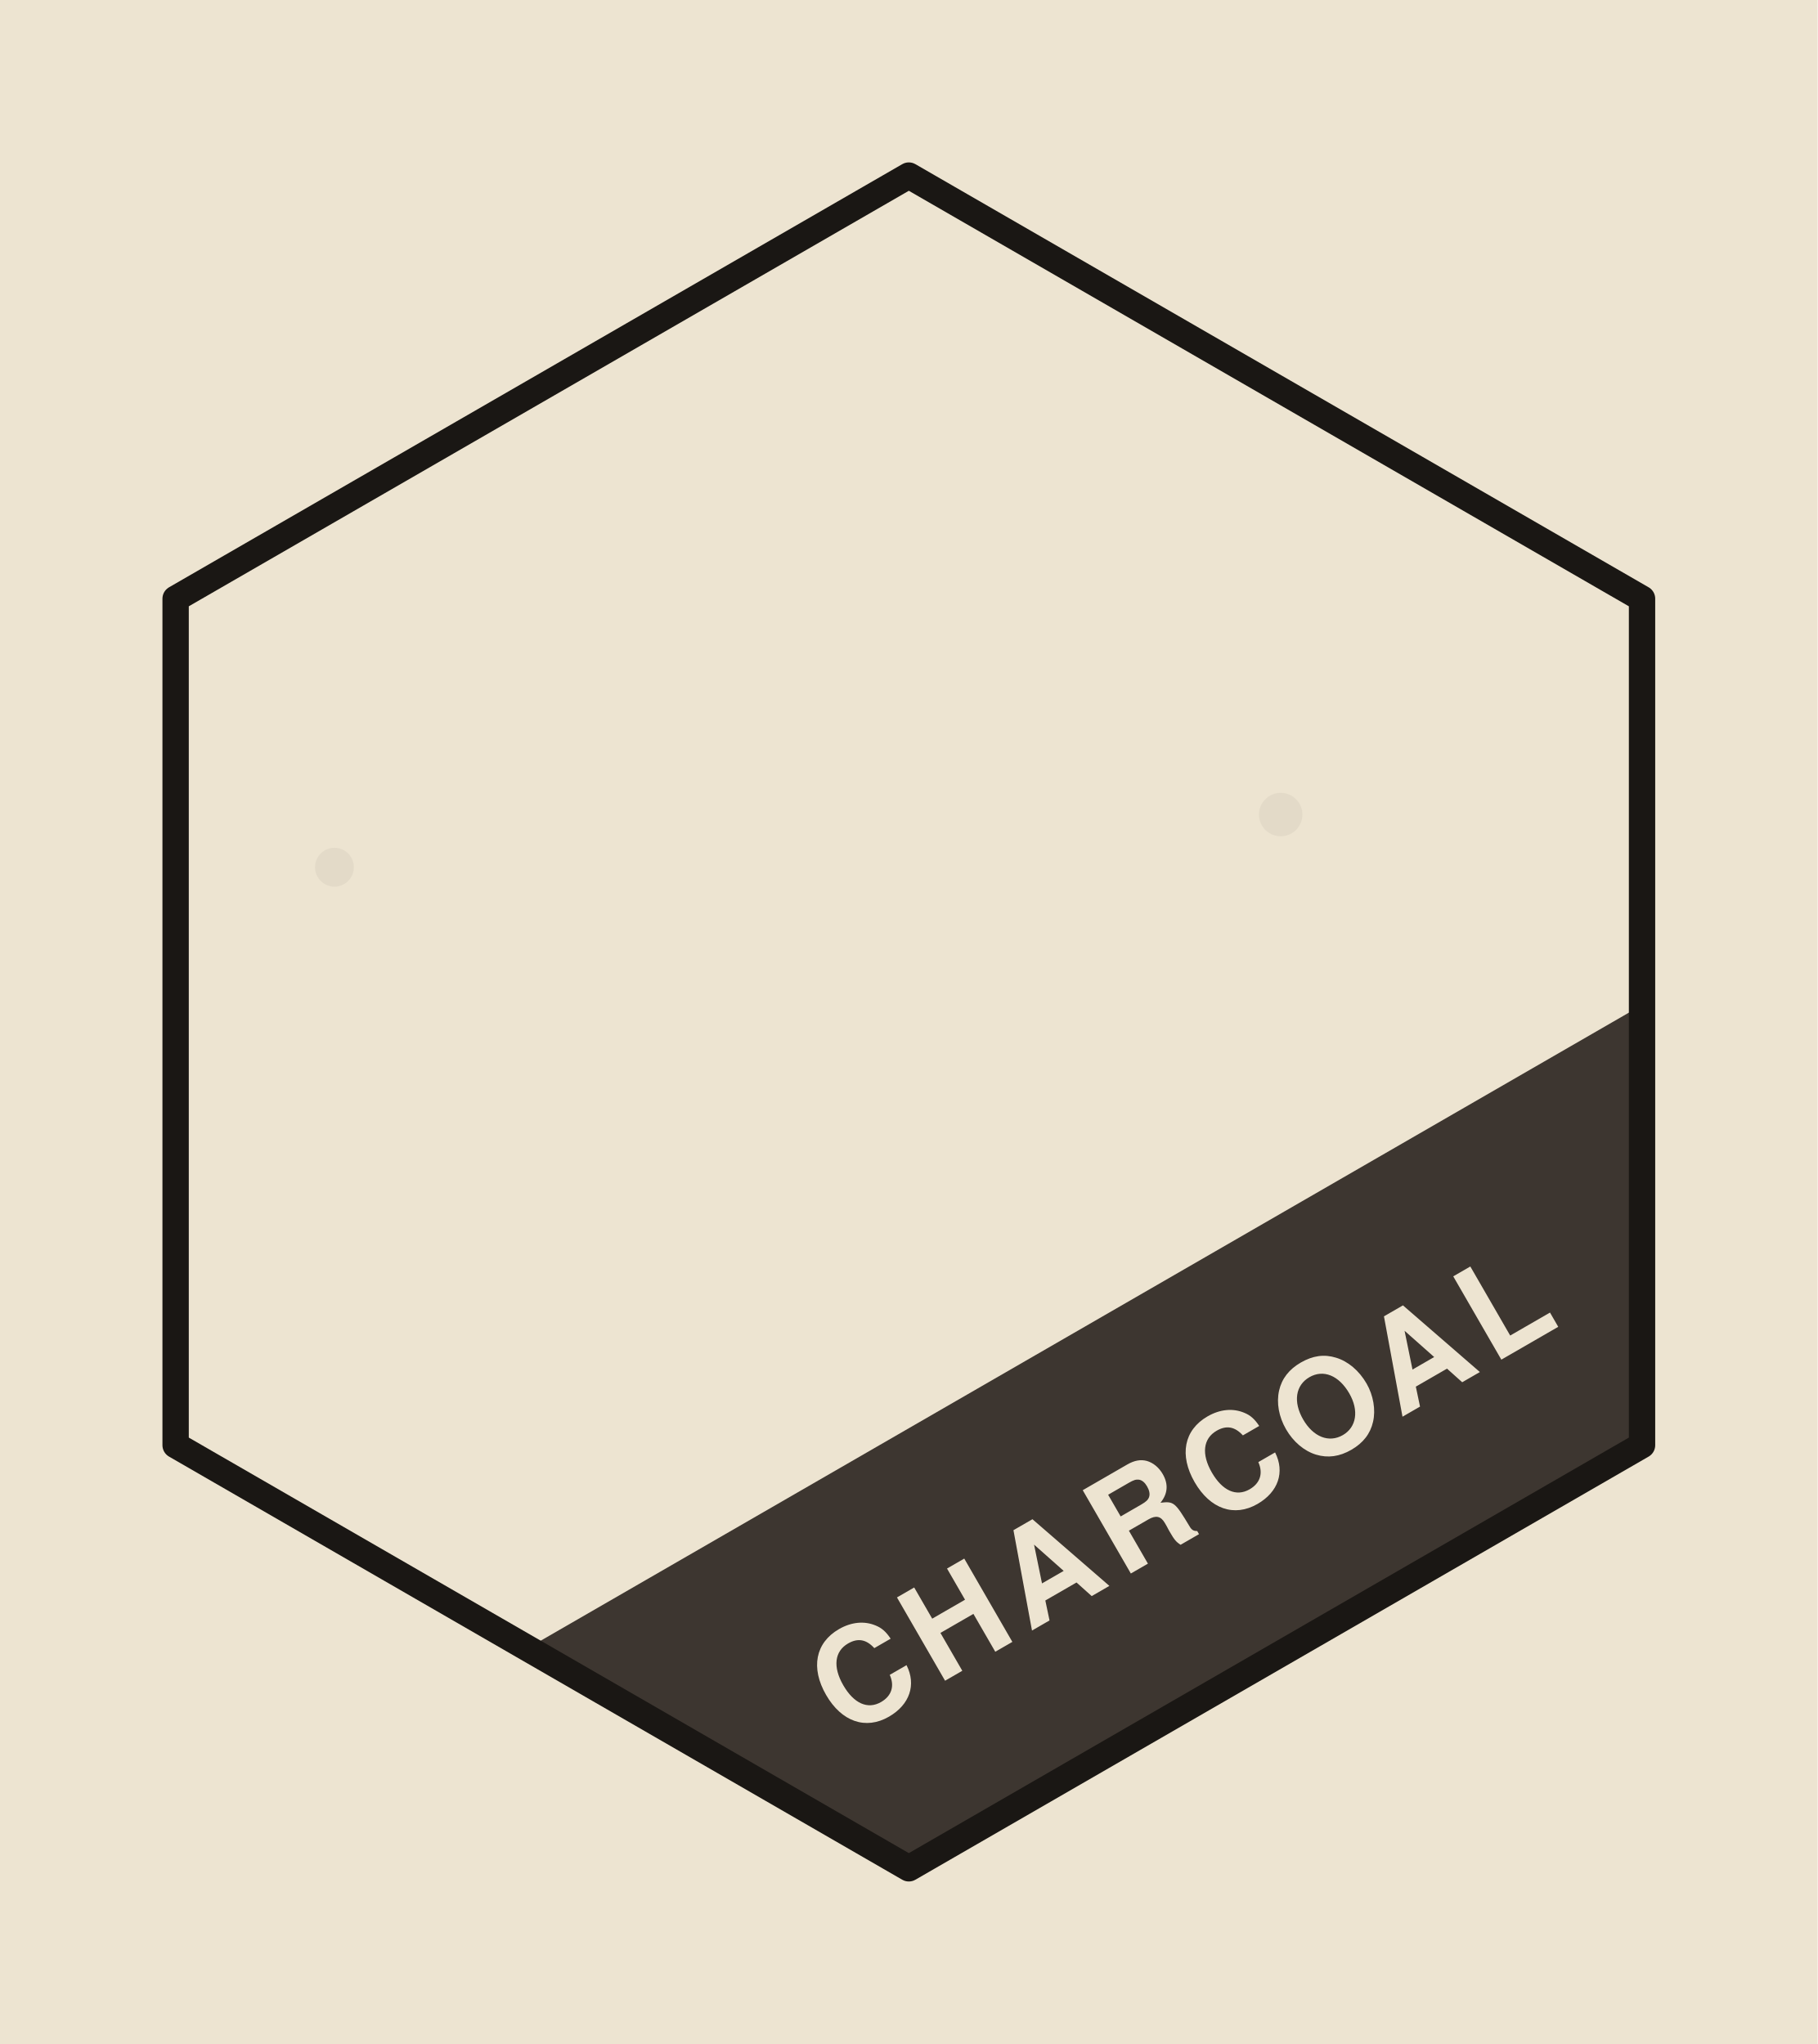
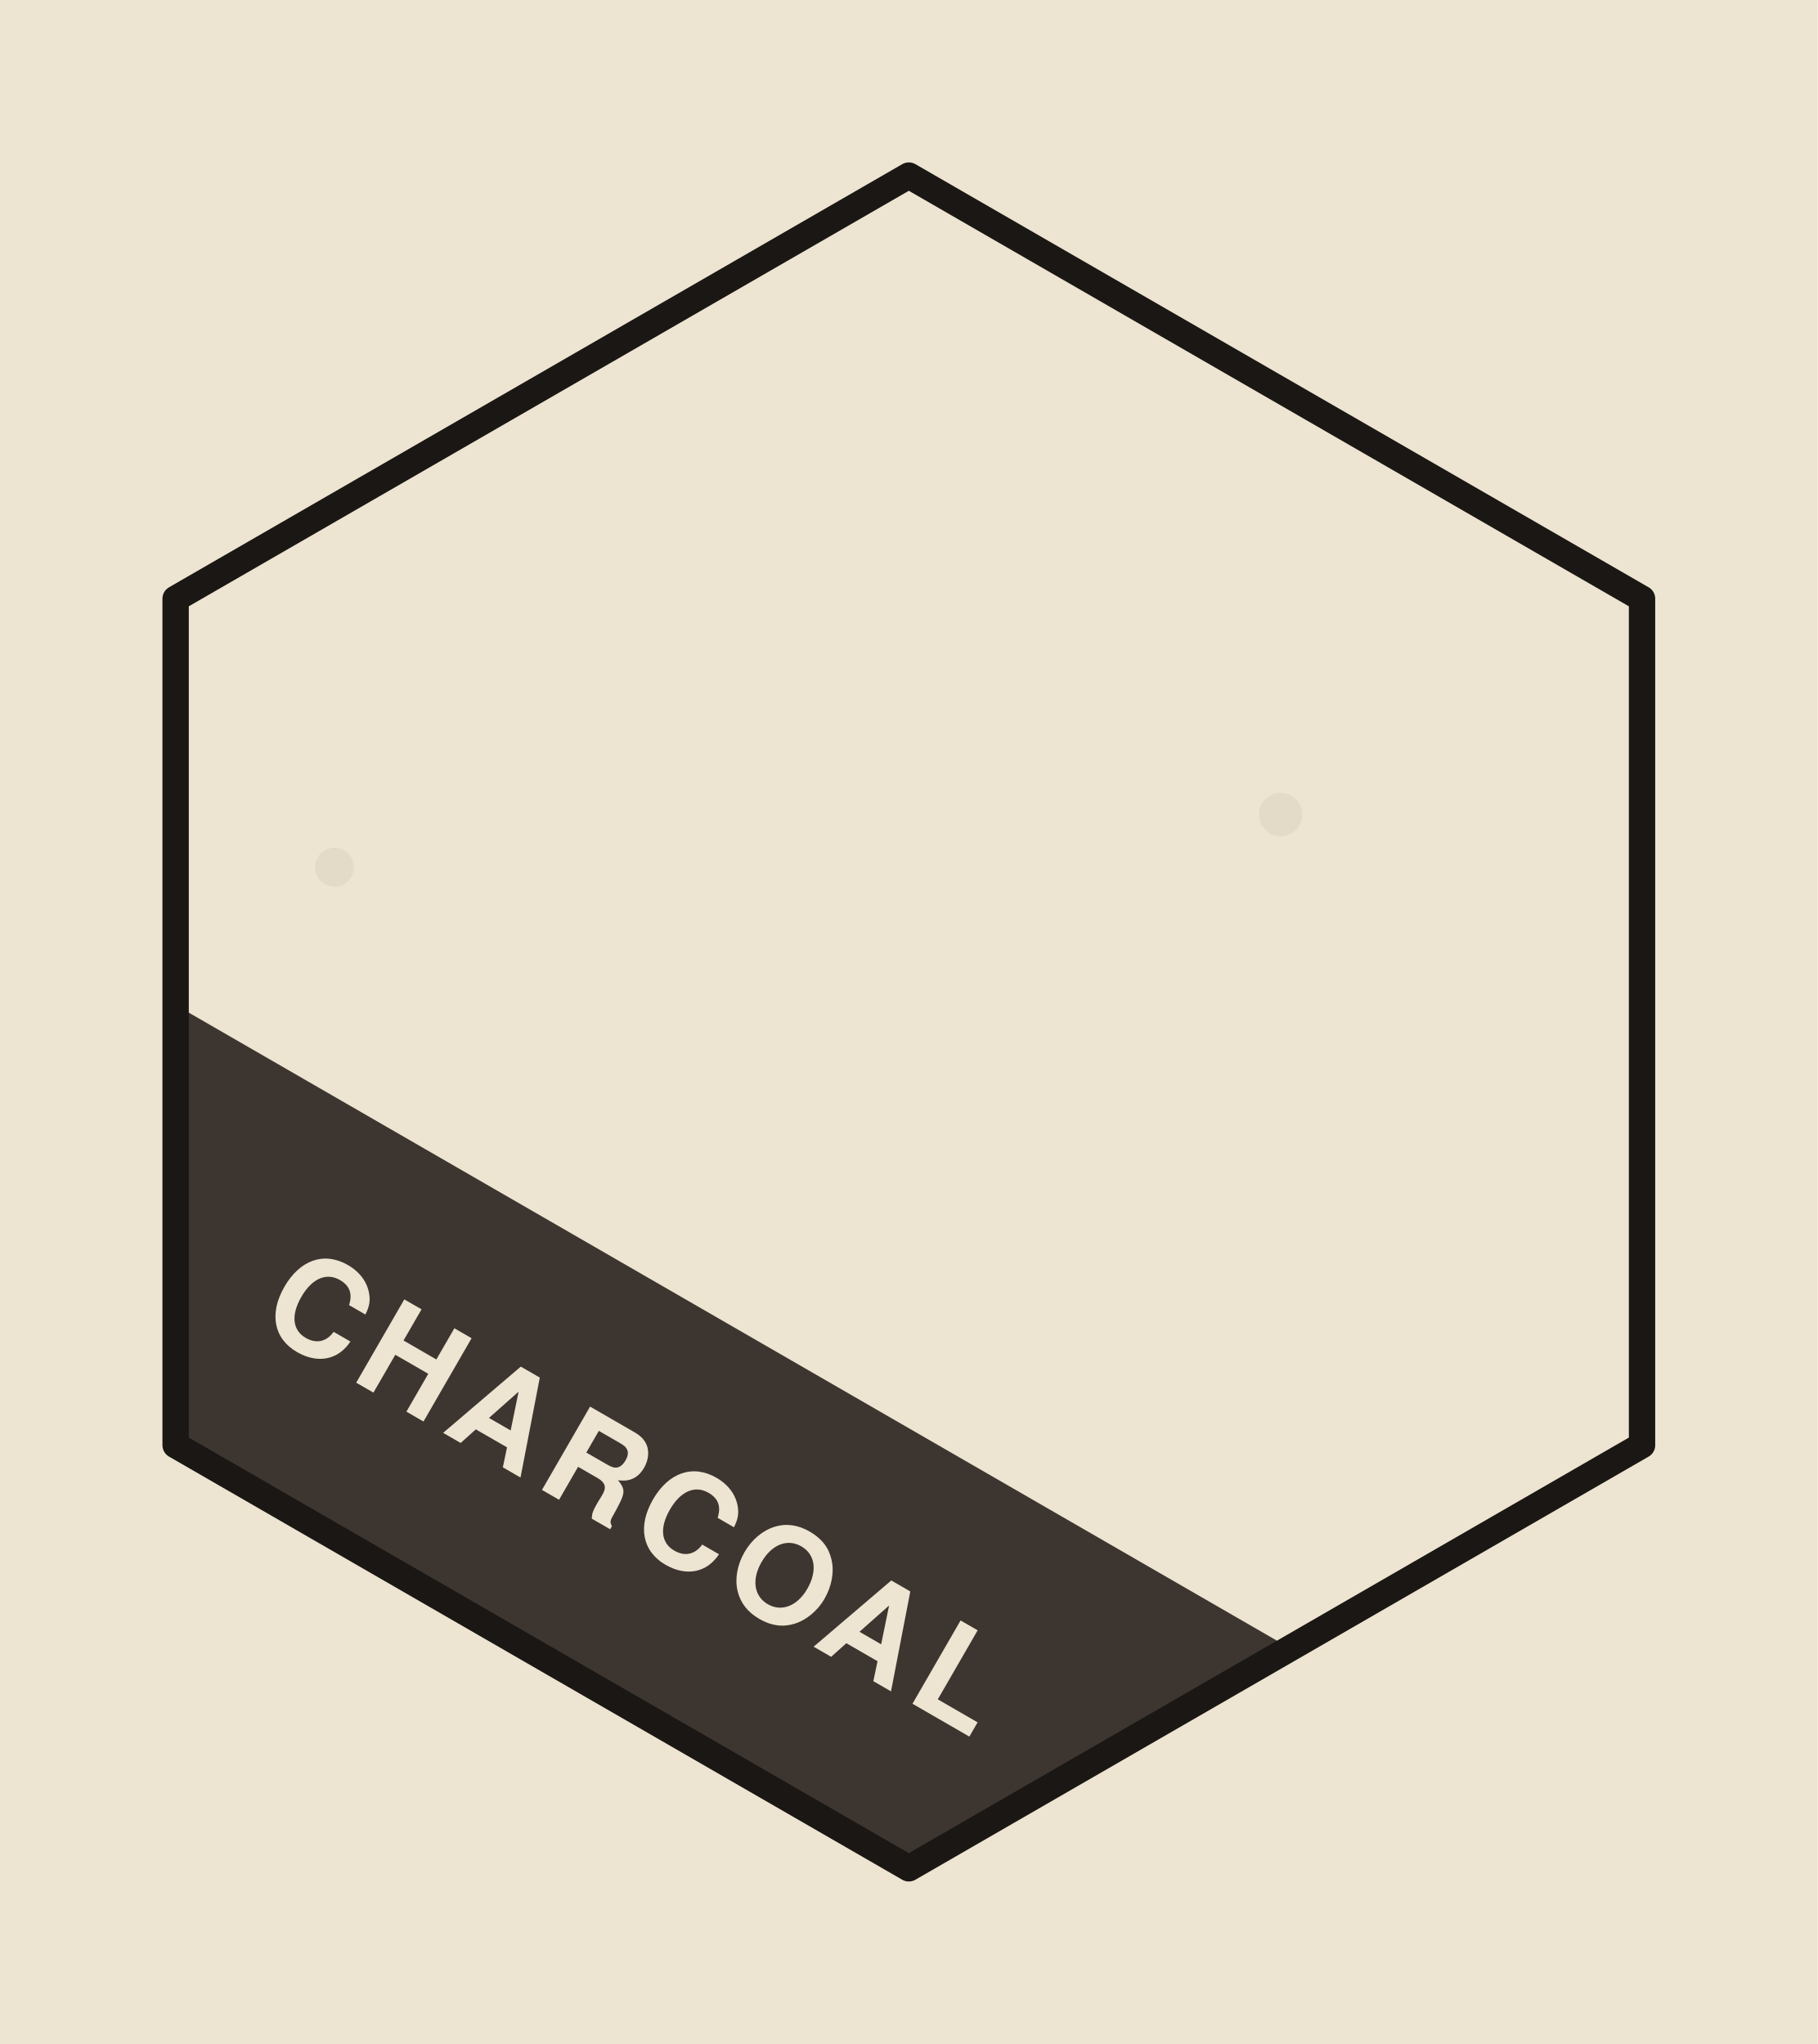
<svg xmlns="http://www.w3.org/2000/svg" viewBox="0 0 165.6 186.27" width="165.6" height="186.27" font-family="Georgia, 'Iowan Old Style', 'Times New Roman', serif">
  <defs>
    <clipPath id="cut-tile-charcoal-kiln-site">
      <path d="M 0,-77.13 L 66.8,-38.57 L 66.8,38.57 L 0,77.13 L -66.8,38.57 L -66.8,-38.57 Z" transform="translate(82.8 93.13)" />
    </clipPath>
  </defs>
  <g id="wash">
    <rect x="0" y="0" width="165.6" height="186.27" fill="#EDE4D1" />
    <g clip-path="url(#cut-tile-charcoal-kiln-site)">
    
  </g>
  </g>
  <g id="ink" fill="#1A1714">
    <g clip-path="url(#cut-tile-charcoal-kiln-site)">
-       <path d="M 82.8,170.27 L 149.6,131.7 L 149.6,91.59 L 48.06,150.21 Z" fill="#3D3630" />
-       <g transform="rotate(-30 107.52 135.94)">
-         <text x="107.52" y="140.15" font-size="12.01" text-anchor="middle" font-family="Helvetica, Arial, sans-serif" font-weight="bold" letter-spacing="1.07" fill="#EDE4D1">CHARCOAL</text>
+       <path d="M 16,131.7 L 82.8,170.27 L 117.54,150.21 L 16,91.59 Z" fill="#3D3630" />
+       <g transform="rotate(30 58.08 135.94)">
+         <text x="58.08" y="140.15" font-size="12.01" text-anchor="middle" font-family="Helvetica, Arial, sans-serif" font-weight="bold" letter-spacing="1.07" fill="#EDE4D1">CHARCOAL</text>
      </g>
    </g>
    <path d="M 0,-77.13 L 66.8,-38.57 L 66.8,38.57 L 0,77.13 L -66.8,38.57 L -66.8,-38.57 Z" transform="translate(82.8 93.13)" fill="none" stroke="#1A1714" stroke-width="2.4" stroke-linejoin="round" />
  </g>
  <g id="grime" clip-path="url(#cut-tile-charcoal-kiln-site)">
    <g fill="#1A1714" opacity="0.05">
      <circle cx="30.5" cy="34.08" r="1.6" />
      <circle cx="145.24" cy="156.65" r="1.7" />
      <circle cx="116.68" cy="74.23" r="1.98" />
      <circle cx="30.47" cy="79.03" r="1.77" />
      <circle cx="44.64" cy="27.42" r="2.04" />
    </g>
  </g>
</svg>
